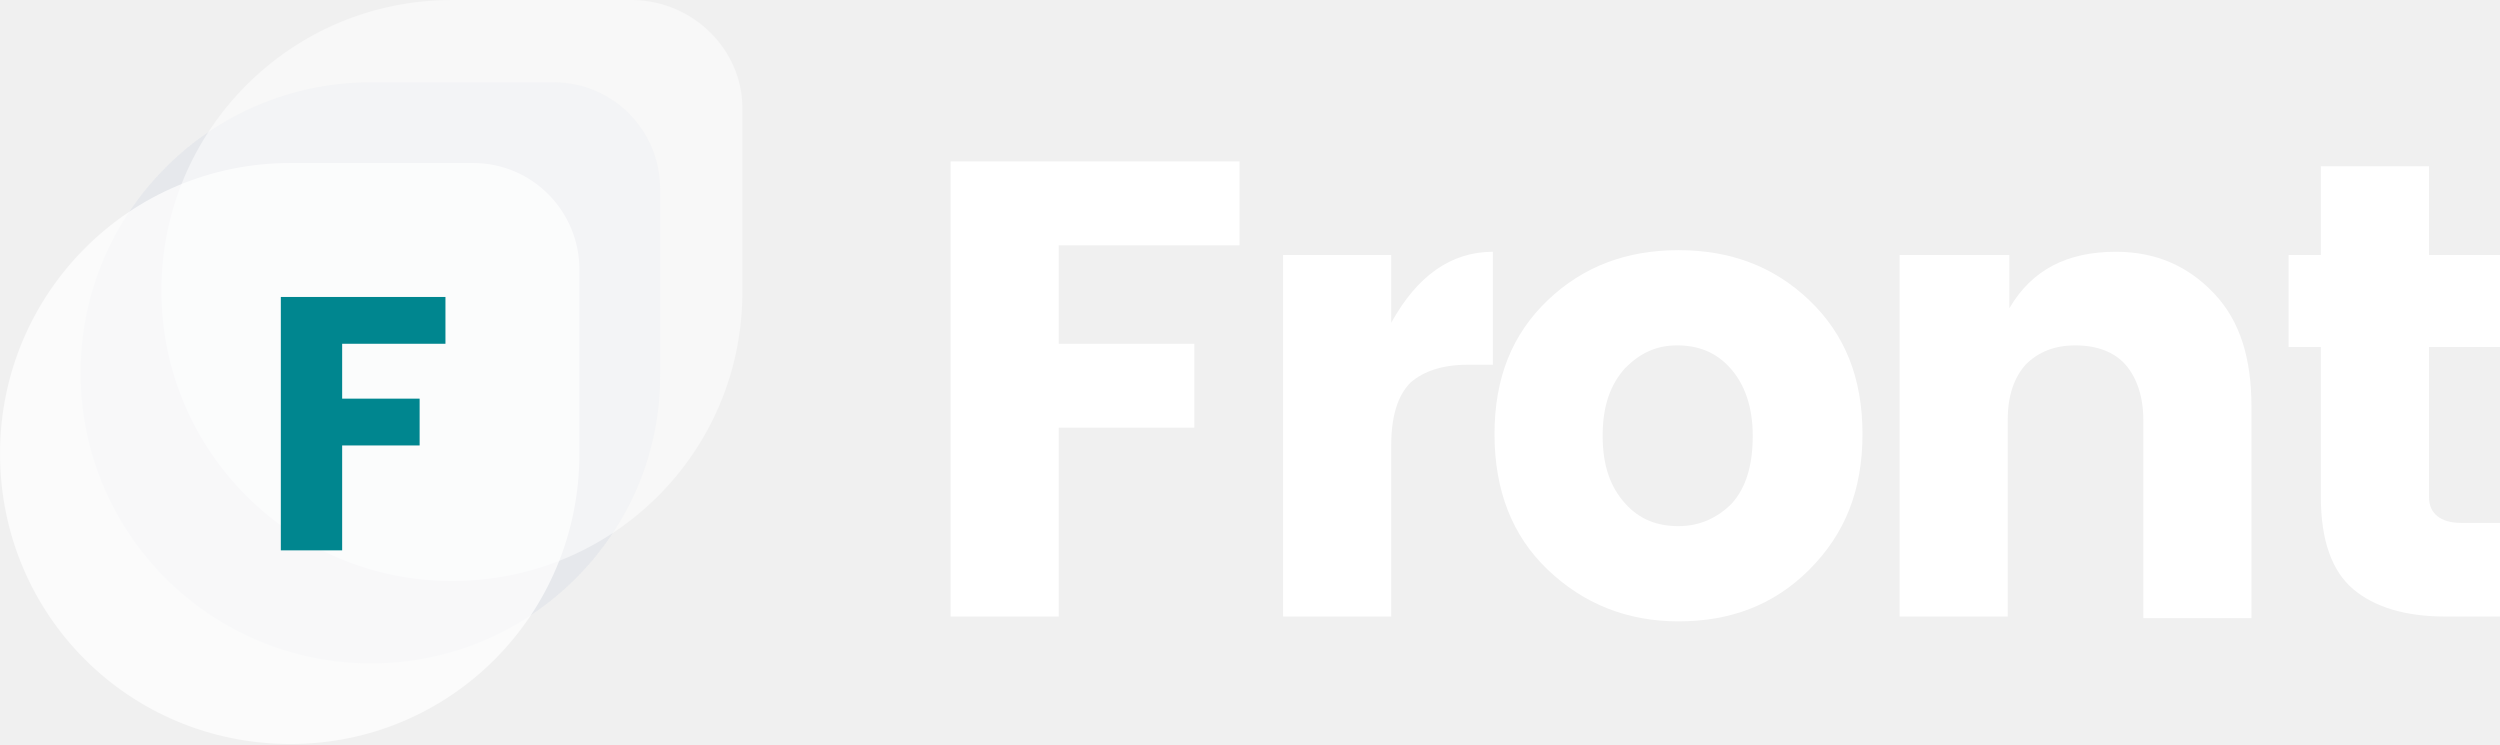
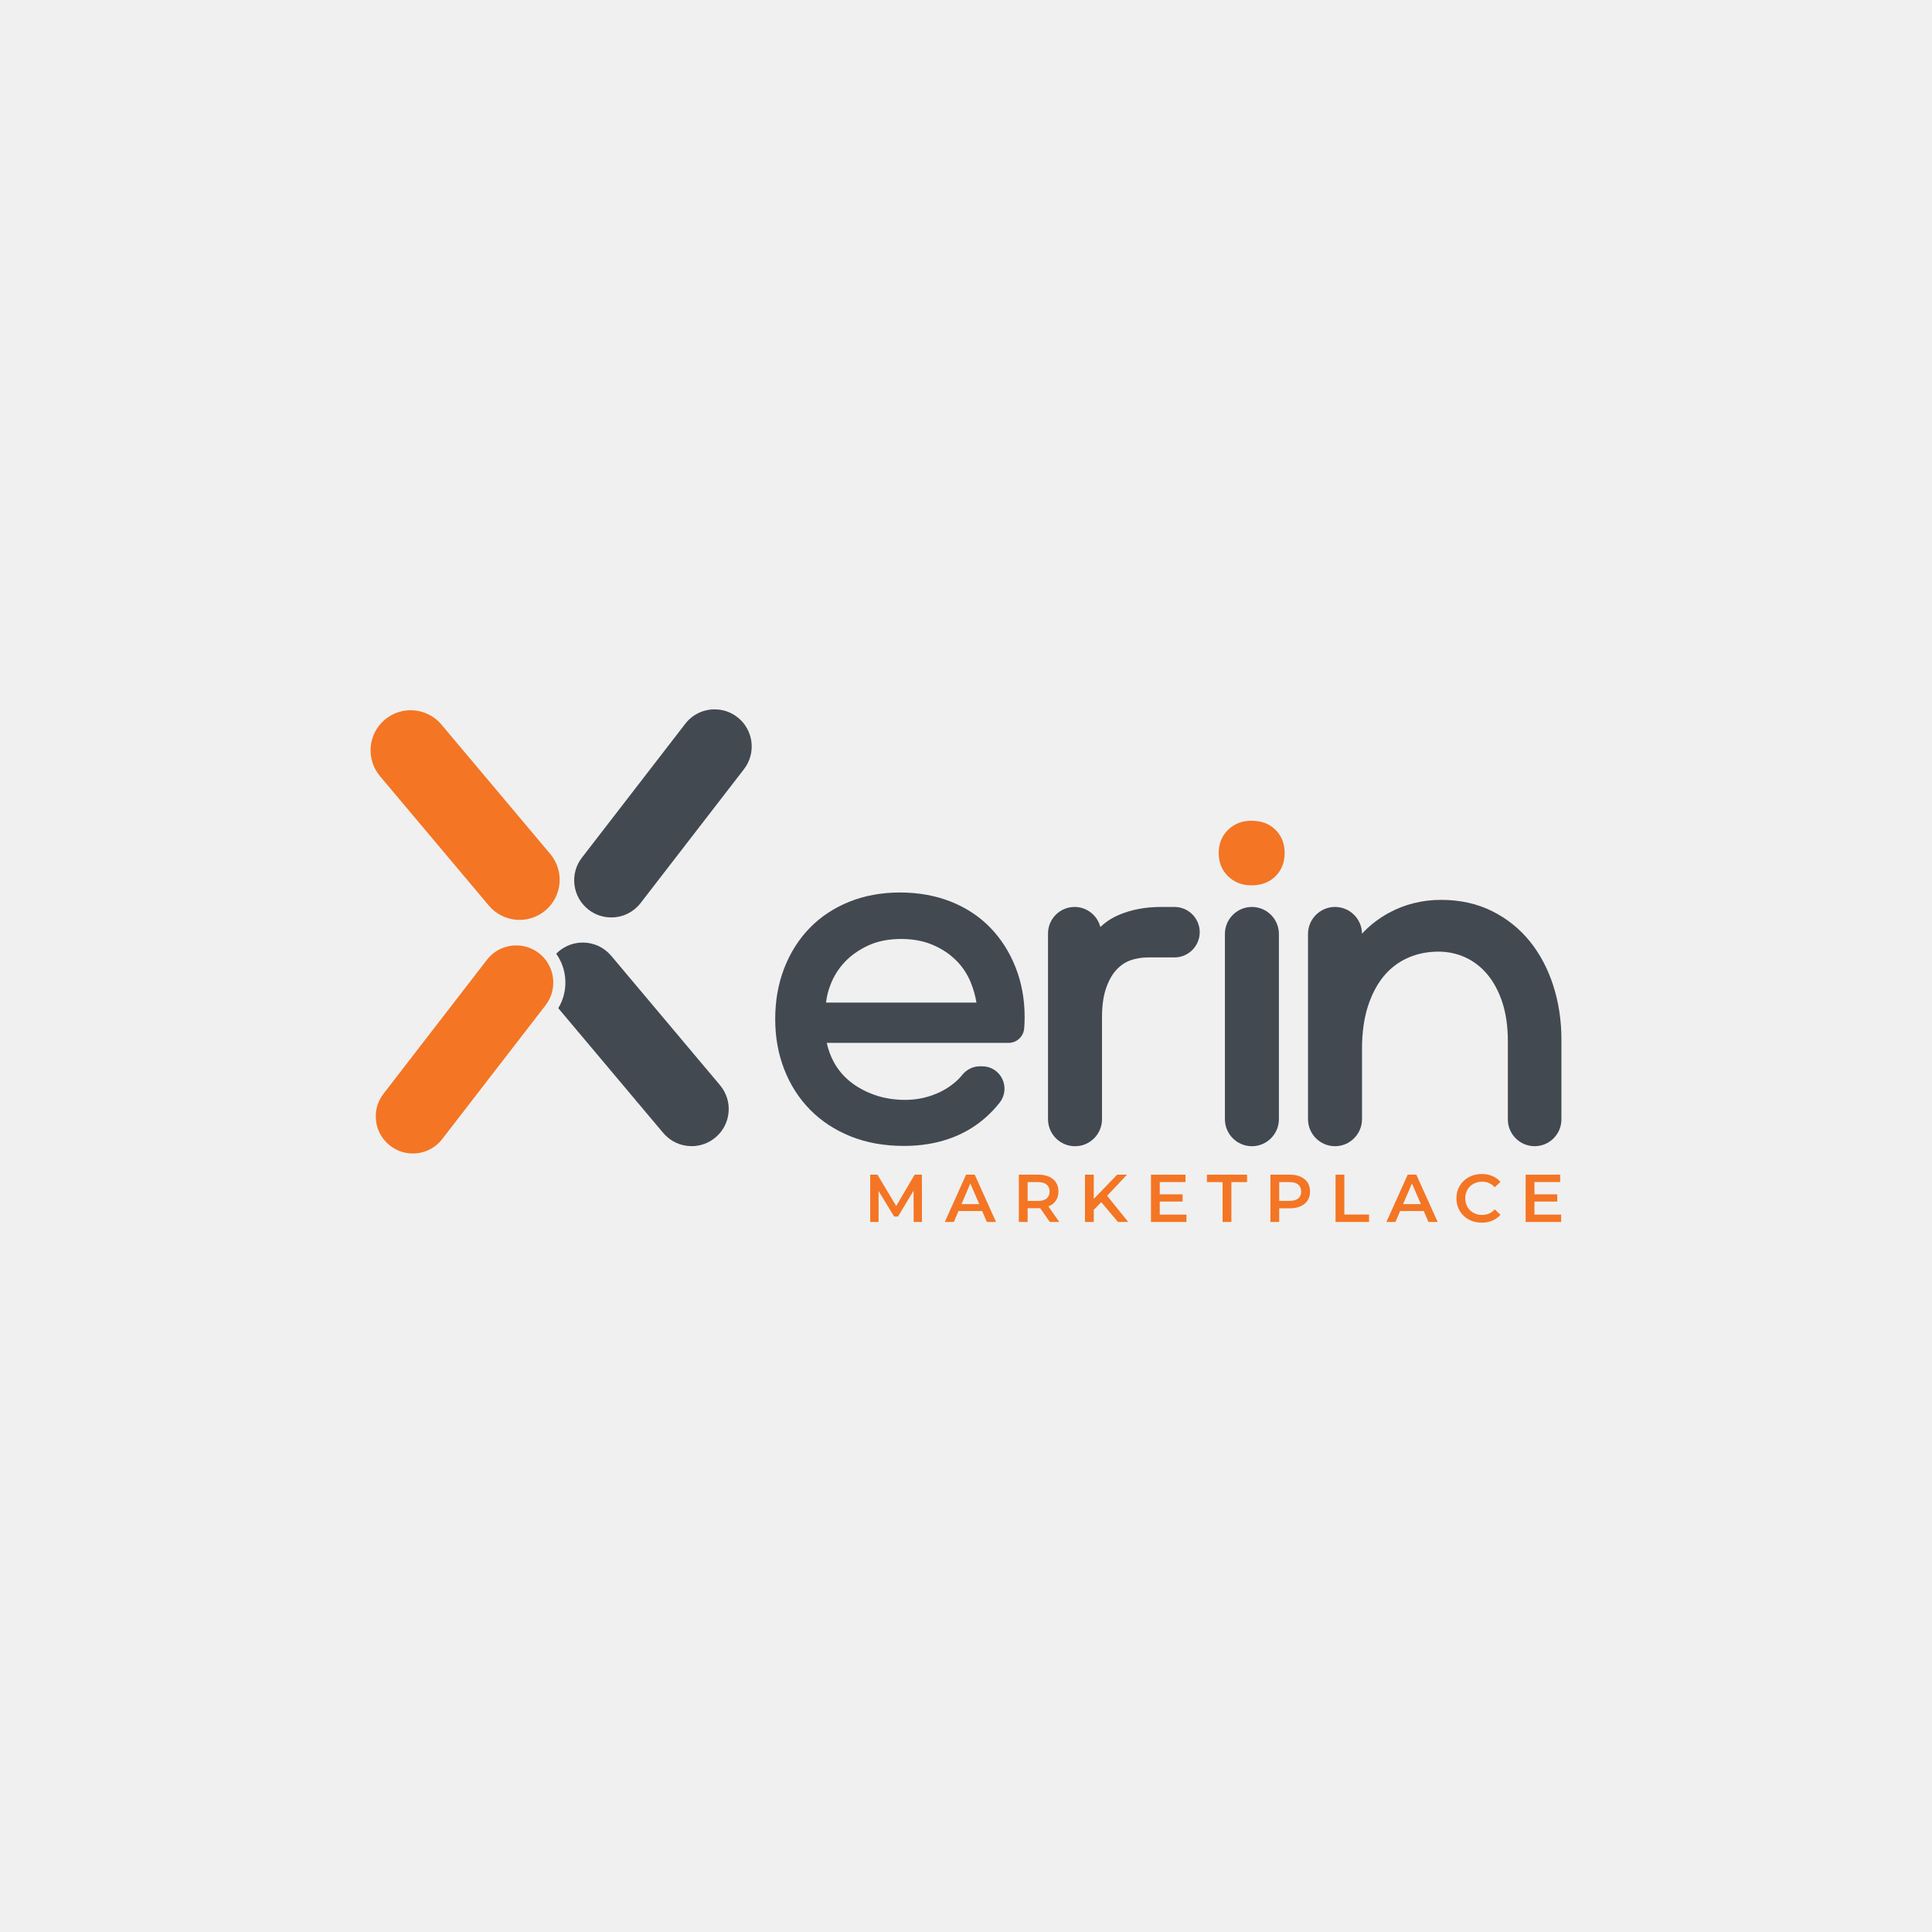
- <svg xmlns="http://www.w3.org/2000/svg" version="1.1" id="Layer_1" x="0px" y="0px" viewBox="0 0 154.9 46.1" style="enable-background:new 0 0 154.9 46.1;" xml:space="preserve">
-   <style type="text/css">
- 	.st0{fill:#FFFFFF;}
- 	.st1{opacity:0.65;fill:#E1E4EA;enable-background:new    ;}
- 	.st2{opacity:0.5;fill:#FFFFFF;enable-background:new    ;}
- 	.st3{opacity:0.7;fill:#FFFFFF;enable-background:new    ;}
- 	.st4{fill:#00868F;}
- </style>
-   <path class="st0" d="M58.9,38.2V10h17.9v5.2H65.6v6.1H74v5.2h-8.4v11.7H58.9z" />
-   <path class="st0" d="M86.2,15.8V20c1.6-2.9,3.7-4.4,6.3-4.4v7h-1.6c-1.5,0-2.7,0.4-3.5,1.1c-0.8,0.8-1.2,2.1-1.2,3.9v10.6h-6.7V15.8  H86.2z" />
-   <path class="st0" d="M95.9,35.3c-2.2-2.1-3.3-4.9-3.3-8.4c0-3.5,1.1-6.2,3.3-8.3c2.2-2.1,4.9-3.1,8.1-3.1s5.9,1,8.1,3.1  s3.3,4.8,3.3,8.3s-1.1,6.2-3.3,8.4s-4.9,3.2-8.1,3.2S98.1,37.4,95.9,35.3z M107.3,31.2c0.9-1,1.3-2.4,1.3-4.2s-0.5-3.2-1.4-4.2  s-2-1.4-3.3-1.4s-2.3,0.5-3.2,1.4c-0.9,1-1.4,2.3-1.4,4.2s0.5,3.2,1.4,4.2s2,1.4,3.3,1.4S106.4,32.1,107.3,31.2z" />
-   <path class="st0" d="M124.5,15.8v3.3c1.4-2.4,3.6-3.5,6.6-3.5c2.5,0,4.5,0.9,6.1,2.6s2.3,4,2.3,7v13.1h-6.7V26  c0-1.4-0.4-2.6-1.1-3.4c-0.7-0.8-1.8-1.2-3.1-1.2s-2.3,0.4-3.1,1.2c-0.7,0.8-1.1,1.9-1.1,3.4v12.2h-6.7V15.8H124.5z" />
-   <path class="st0" d="M152.5,32.4h2.4v5.8h-3.4c-2.5,0-4.4-0.6-5.7-1.7c-1.3-1.1-2-3-2-5.7v-9.3h-2v-5.7h2v-5.5h6.7v5.5h4.4v5.7h-4.4  v9.3C150.5,31.8,151.2,32.4,152.5,32.4z" />
-   <path class="st1" d="M23,41.1L23,41.1c-9.9,0-18-8-18-18l0,0c0-9.9,8-18,18-18h11.3c3.7,0,6.6,3,6.6,6.6v11.4  C41,33,32.9,41.1,23,41.1z" />
-   <path class="st2" d="M28,36L28,36c-9.9,0-18-8-18-18l0,0c0-9.9,8-18,18-18h11.3C43,0.1,46,3.1,46,6.7v11.4C46,28,38,36,28,36z" />
-   <path class="st3" d="M18,46.1L18,46.1c-10,0-18-8-18-18l0,0c0-9.9,8-18,18-18h11.3c3.7,0,6.6,3,6.6,6.6v11.4  C35.9,38.1,27.9,46.1,18,46.1z" />
-   <path class="st4" d="M17.4,34.1V18.4h10.2v2.9h-6.4v3.4H26v2.9h-4.8v6.5H17.4z" />
+ <svg xmlns="http://www.w3.org/2000/svg" id="Layer_1" data-name="Layer 1" viewBox="0 0 1080 1080">
+   <g>
+     <path fill="#f47524" d="M510.74,683.08l-.04-17.52-8.69,14.5h-2.19l-8.69-14.28v17.3h-4.68v-26.44h4.04l10.5,17.52,10.31-17.52h4.04l.04,26.44h-4.65Z" />
+     <path fill="#f47524" d="M549.03,676.97h-13.22l-2.61,6.12h-5.06l11.9-26.44h4.83l11.93,26.44h-5.14l-2.64-6.12ZM547.41,673.11l-4.99-11.56-4.95,11.56h9.93Z" />
+     <path fill="#f47524" d="M586.84,683.08l-5.4-7.74c-.23.02-.57.04-1.02.04h-5.97v7.7h-4.91v-26.44h10.88c2.29,0,4.29.38,5.99,1.13,1.7.76,3,1.84,3.91,3.25.91,1.41,1.36,3.08,1.36,5.02s-.49,3.7-1.45,5.14c-.97,1.43-2.36,2.51-4.17,3.21l6.08,8.69h-5.29ZM585.06,662.16c-1.11-.91-2.73-1.36-4.87-1.36h-5.74v10.54h5.74c2.14,0,3.76-.46,4.87-1.38,1.11-.92,1.66-2.22,1.66-3.91s-.56-2.98-1.66-3.89Z" />
+     <path fill="#f47524" d="M615.61,672.02l-4.19,4.3v6.76h-4.91v-26.44h4.91v13.56l13.07-13.56h5.51l-11.1,11.82,11.78,14.62h-5.74l-9.33-11.07Z" />
+     <path fill="#f47524" d="M663.23,678.97v4.12h-19.83v-26.44h19.3v4.12h-14.39v6.87h12.76v4.04h-12.76v7.29h14.92Z" />
+     <path fill="#f47524" d="M683.44,660.8h-8.76v-4.15h22.43v4.15h-8.76v22.28h-4.91v-22.28Z" />
+     <path fill="#f47524" d="M727.04,657.78c1.7.76,3,1.84,3.91,3.25.91,1.41,1.36,3.08,1.36,5.02s-.45,3.58-1.36,5c-.91,1.42-2.21,2.51-3.91,3.27-1.7.76-3.69,1.13-5.99,1.13h-5.97v7.63h-4.91v-26.44h10.88c2.29,0,4.29.38,5.99,1.13ZM725.7,669.94c1.11-.91,1.66-2.2,1.66-3.89s-.56-2.98-1.66-3.89c-1.11-.91-2.73-1.36-4.87-1.36h-5.74v10.5h5.74c2.14,0,3.76-.45,4.87-1.36Z" />
+     <path fill="#f47524" d="M746.58,656.65h4.91v22.28h13.82v4.15h-18.73v-26.44Z" />
+     <path fill="#f47524" d="M795.9,676.97h-13.22l-2.61,6.12h-5.06l11.9-26.44h4.83l11.93,26.44h-5.14l-2.64-6.12ZM794.28,673.11l-4.99-11.56-4.95,11.56h9.93Z" />
+     <path fill="#f47524" d="M821.03,681.71c-2.15-1.17-3.84-2.79-5.06-4.85-1.22-2.06-1.83-4.39-1.83-6.99s.62-4.92,1.85-6.99c1.23-2.06,2.93-3.68,5.08-4.85,2.15-1.17,4.56-1.76,7.23-1.76,2.16,0,4.14.38,5.93,1.13,1.79.76,3.3,1.85,4.53,3.29l-3.17,2.98c-1.91-2.06-4.27-3.1-7.06-3.1-1.81,0-3.44.4-4.87,1.19-1.43.79-2.56,1.9-3.36,3.31-.81,1.41-1.21,3.01-1.21,4.8s.4,3.39,1.21,4.8c.81,1.41,1.93,2.51,3.36,3.31,1.44.79,3.06,1.19,4.87,1.19,2.79,0,5.15-1.04,7.06-3.13l3.17,3.02c-1.23,1.43-2.75,2.53-4.55,3.29-1.8.76-3.78,1.13-5.95,1.13-2.67,0-5.08-.59-7.23-1.76Z" />
+     <path fill="#f47524" d="M872.68,678.97v4.12h-19.83v-26.44h19.3v4.12h-14.39v6.87h12.76v4.04h-12.76v7.29h14.92Z" />
+   </g>
+   <path fill="#f47524" d="M273.26,506.23c7.97,9.48,22.12,10.7,31.6,2.73h0c9.48-7.97,10.7-22.12,2.73-31.6l-60.85-72.35c-7.97-9.48-22.12-10.7-31.6-2.73h0c-9.48,7.97-10.7,22.12-2.73,31.6l60.85,72.35Z" />
+   <path fill="#434951" d="M341.64,534.28c-3.95-4.7-9.74-7.39-15.88-7.39-4.87,0-9.61,1.73-13.34,4.86-.51.43-1.01.89-1.5,1.39,6.4,8.92,6.87,21.07,1.16,30.44l58.67,69.75c3.94,4.69,9.73,7.38,15.88,7.38,4.87,0,9.6-1.73,13.33-4.87,4.24-3.56,6.84-8.56,7.32-14.08.48-5.52-1.22-10.89-4.79-15.13l-60.84-72.36Z" />
+   <path fill="#434951" d="M412.15,400.86c-3.66-2.83-8.04-4.32-12.66-4.32-6.48,0-12.47,2.94-16.43,8.07l-57.77,74.83c-3.38,4.38-4.86,9.82-4.15,15.32.71,5.49,3.51,10.38,7.89,13.77,3.66,2.83,8.04,4.32,12.66,4.32,6.48,0,12.47-2.94,16.43-8.07l57.78-74.83c6.99-9.05,5.31-22.1-3.74-29.09Z" />
+   <path fill="#f47524" d="M301.25,532.82c-3.66-2.83-8.04-4.32-12.65-4.32-6.48,0-12.47,2.94-16.43,8.07l-57.78,74.83c-2.83,3.68-4.33,8.05-4.33,12.65,0,6.48,2.94,12.46,8.07,16.43,3.66,2.83,8.04,4.32,12.65,4.32,6.48,0,12.47-2.94,16.43-8.07l57.78-74.81c.46-.6.89-1.23,1.28-1.86,4.37-7.12,3.96-16.42-1.02-23.15-1.13-1.54-2.48-2.92-4.01-4.1Z" />
+   <path fill="#434951" d="M553.51,518.5c-6.09-6.26-13.52-11.15-22.1-14.53-8.53-3.36-18.06-5.06-28.34-5.06s-19.83,1.75-28.37,5.2c-8.58,3.47-16,8.39-22.07,14.64-6.06,6.23-10.85,13.77-14.22,22.42-3.35,8.61-5.06,18.18-5.06,28.45s1.7,19.6,5.06,28.21c3.37,8.64,8.24,16.23,14.48,22.56,6.24,6.33,13.87,11.33,22.68,14.87,8.78,3.53,18.78,5.32,29.72,5.32,14.43,0,27.11-3.34,37.68-9.92,5.92-3.69,11.23-8.46,15.79-14.2,3.05-3.84,3.63-8.97,1.51-13.36-2.1-4.34-6.4-7.04-11.24-7.04h-1.27c-3.79,0-7.39,1.77-9.89,4.84-1.22,1.51-2.58,2.9-4.05,4.14-2.48,2.11-5.23,3.9-8.17,5.33-2.96,1.44-6.12,2.56-9.4,3.32-3.26.76-6.7,1.15-10.21,1.15-6.17,0-11.93-.93-17.13-2.77-5.21-1.84-9.81-4.35-13.69-7.47-3.82-3.07-6.93-6.82-9.25-11.16-1.74-3.25-3.01-6.76-3.8-10.46h101.63c4.57,0,8.4-3.56,8.73-8.17.17-2.44.26-4.46.26-6.18,0-9.95-1.7-19.32-5.06-27.84-3.37-8.55-8.15-16.04-14.21-22.28ZM545.85,560.45h-84.1c.36-3.27,1.2-6.66,2.54-10.1,1.81-4.67,4.48-8.91,7.94-12.59,3.46-3.69,7.89-6.8,13.14-9.24,5.2-2.41,11.41-3.63,18.44-3.63,6.42,0,12.25,1.07,17.32,3.19,5.09,2.13,9.5,5,13.12,8.55,3.6,3.53,6.41,7.71,8.36,12.44,1.51,3.67,2.59,7.49,3.23,11.39Z" />
+   <path fill="#434951" d="M656.56,506.99h-7.66c-8.5,0-16.31,1.46-23.21,4.35-4.04,1.69-7.58,3.99-10.59,6.88-1.62-6.44-7.46-11.23-14.4-11.23-8.19,0-14.85,6.66-14.85,14.85v103.82c0,8.32,6.77,15.09,15.09,15.09s15.09-6.77,15.09-15.09v-57.1c0-6.19.73-11.52,2.17-15.83,1.41-4.23,3.29-7.69,5.6-10.29,2.24-2.52,4.86-4.37,7.78-5.49,3.05-1.16,6.54-1.75,10.38-1.75h14.59c7.78,0,14.1-6.33,14.1-14.11s-6.33-14.1-14.1-14.1Z" />
+   <path fill="#f47524" d="M699.57,458.79c-5.2,0-9.59,1.7-13.05,5.06-3.49,3.38-5.26,7.76-5.26,13s1.77,9.62,5.26,13c3.46,3.36,7.85,5.06,13.05,5.06,5.55,0,10.07-1.72,13.46-5.1,3.38-3.38,5.1-7.74,5.1-12.96s-1.71-9.58-5.1-12.96c-3.38-3.38-7.91-5.09-13.46-5.09Z" />
+   <path fill="#434951" d="M699.82,506.99c-8.32,0-15.09,6.77-15.09,15.09v103.57c0,8.32,6.77,15.09,15.09,15.09s15.09-6.77,15.09-15.09v-103.57c0-8.32-6.77-15.09-15.09-15.09Z" />
+   <path fill="#434951" d="M868.36,551.18c-3-9.43-7.41-17.79-13.09-24.86-5.73-7.12-12.86-12.84-21.17-16.99-8.36-4.18-17.95-6.3-28.5-6.3s-20.47,2.47-29.36,7.35c-5.68,3.12-10.66,6.99-14.87,11.56-.07-8.26-6.82-14.96-15.09-14.96s-15.09,6.77-15.09,15.09v103.57c0,8.32,6.77,15.09,15.09,15.09s15.09-6.77,15.09-15.09v-39.3c0-8.99,1.11-16.99,3.29-23.78,2.16-6.71,5.15-12.39,8.88-16.89,3.68-4.42,8.16-7.85,13.33-10.17,5.21-2.34,11.01-3.53,17.24-3.53,5.24,0,10.25,1.06,14.88,3.15,4.62,2.09,8.74,5.23,12.26,9.35,3.57,4.18,6.42,9.45,8.49,15.65,2.1,6.29,3.16,13.69,3.16,22.01v43.63c0,8.25,6.72,14.97,14.97,14.97s14.97-6.71,14.97-14.97v-44.86c0-10.35-1.51-20.35-4.49-29.73Z" />
</svg>
